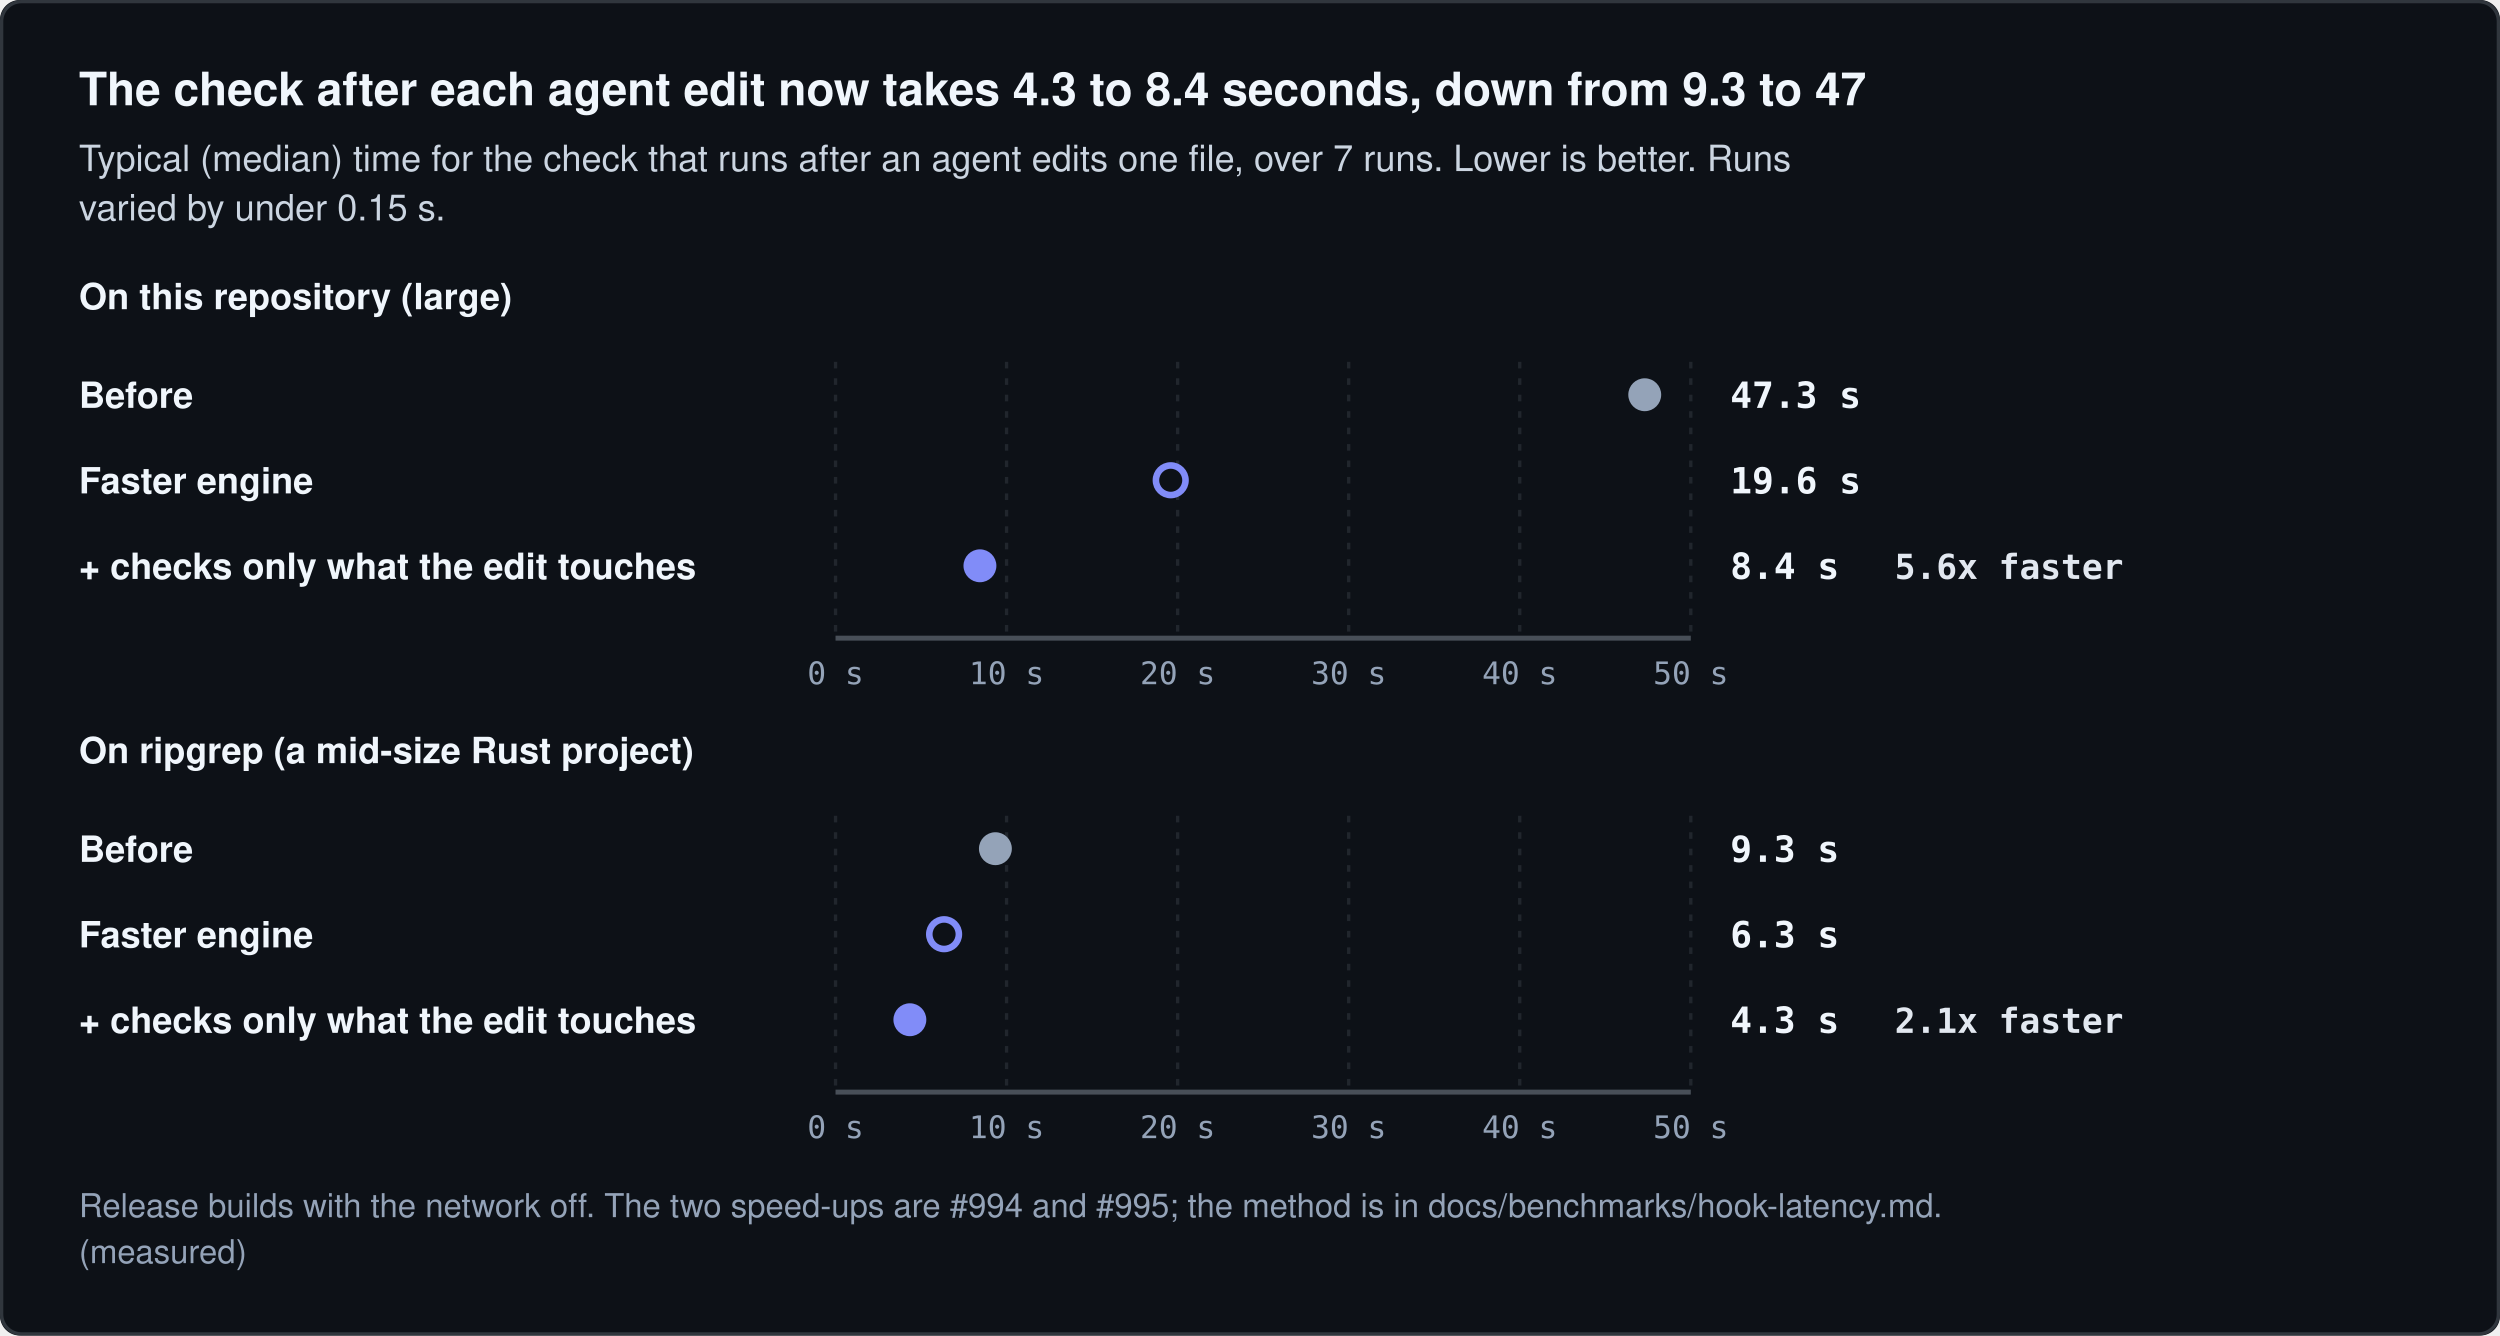
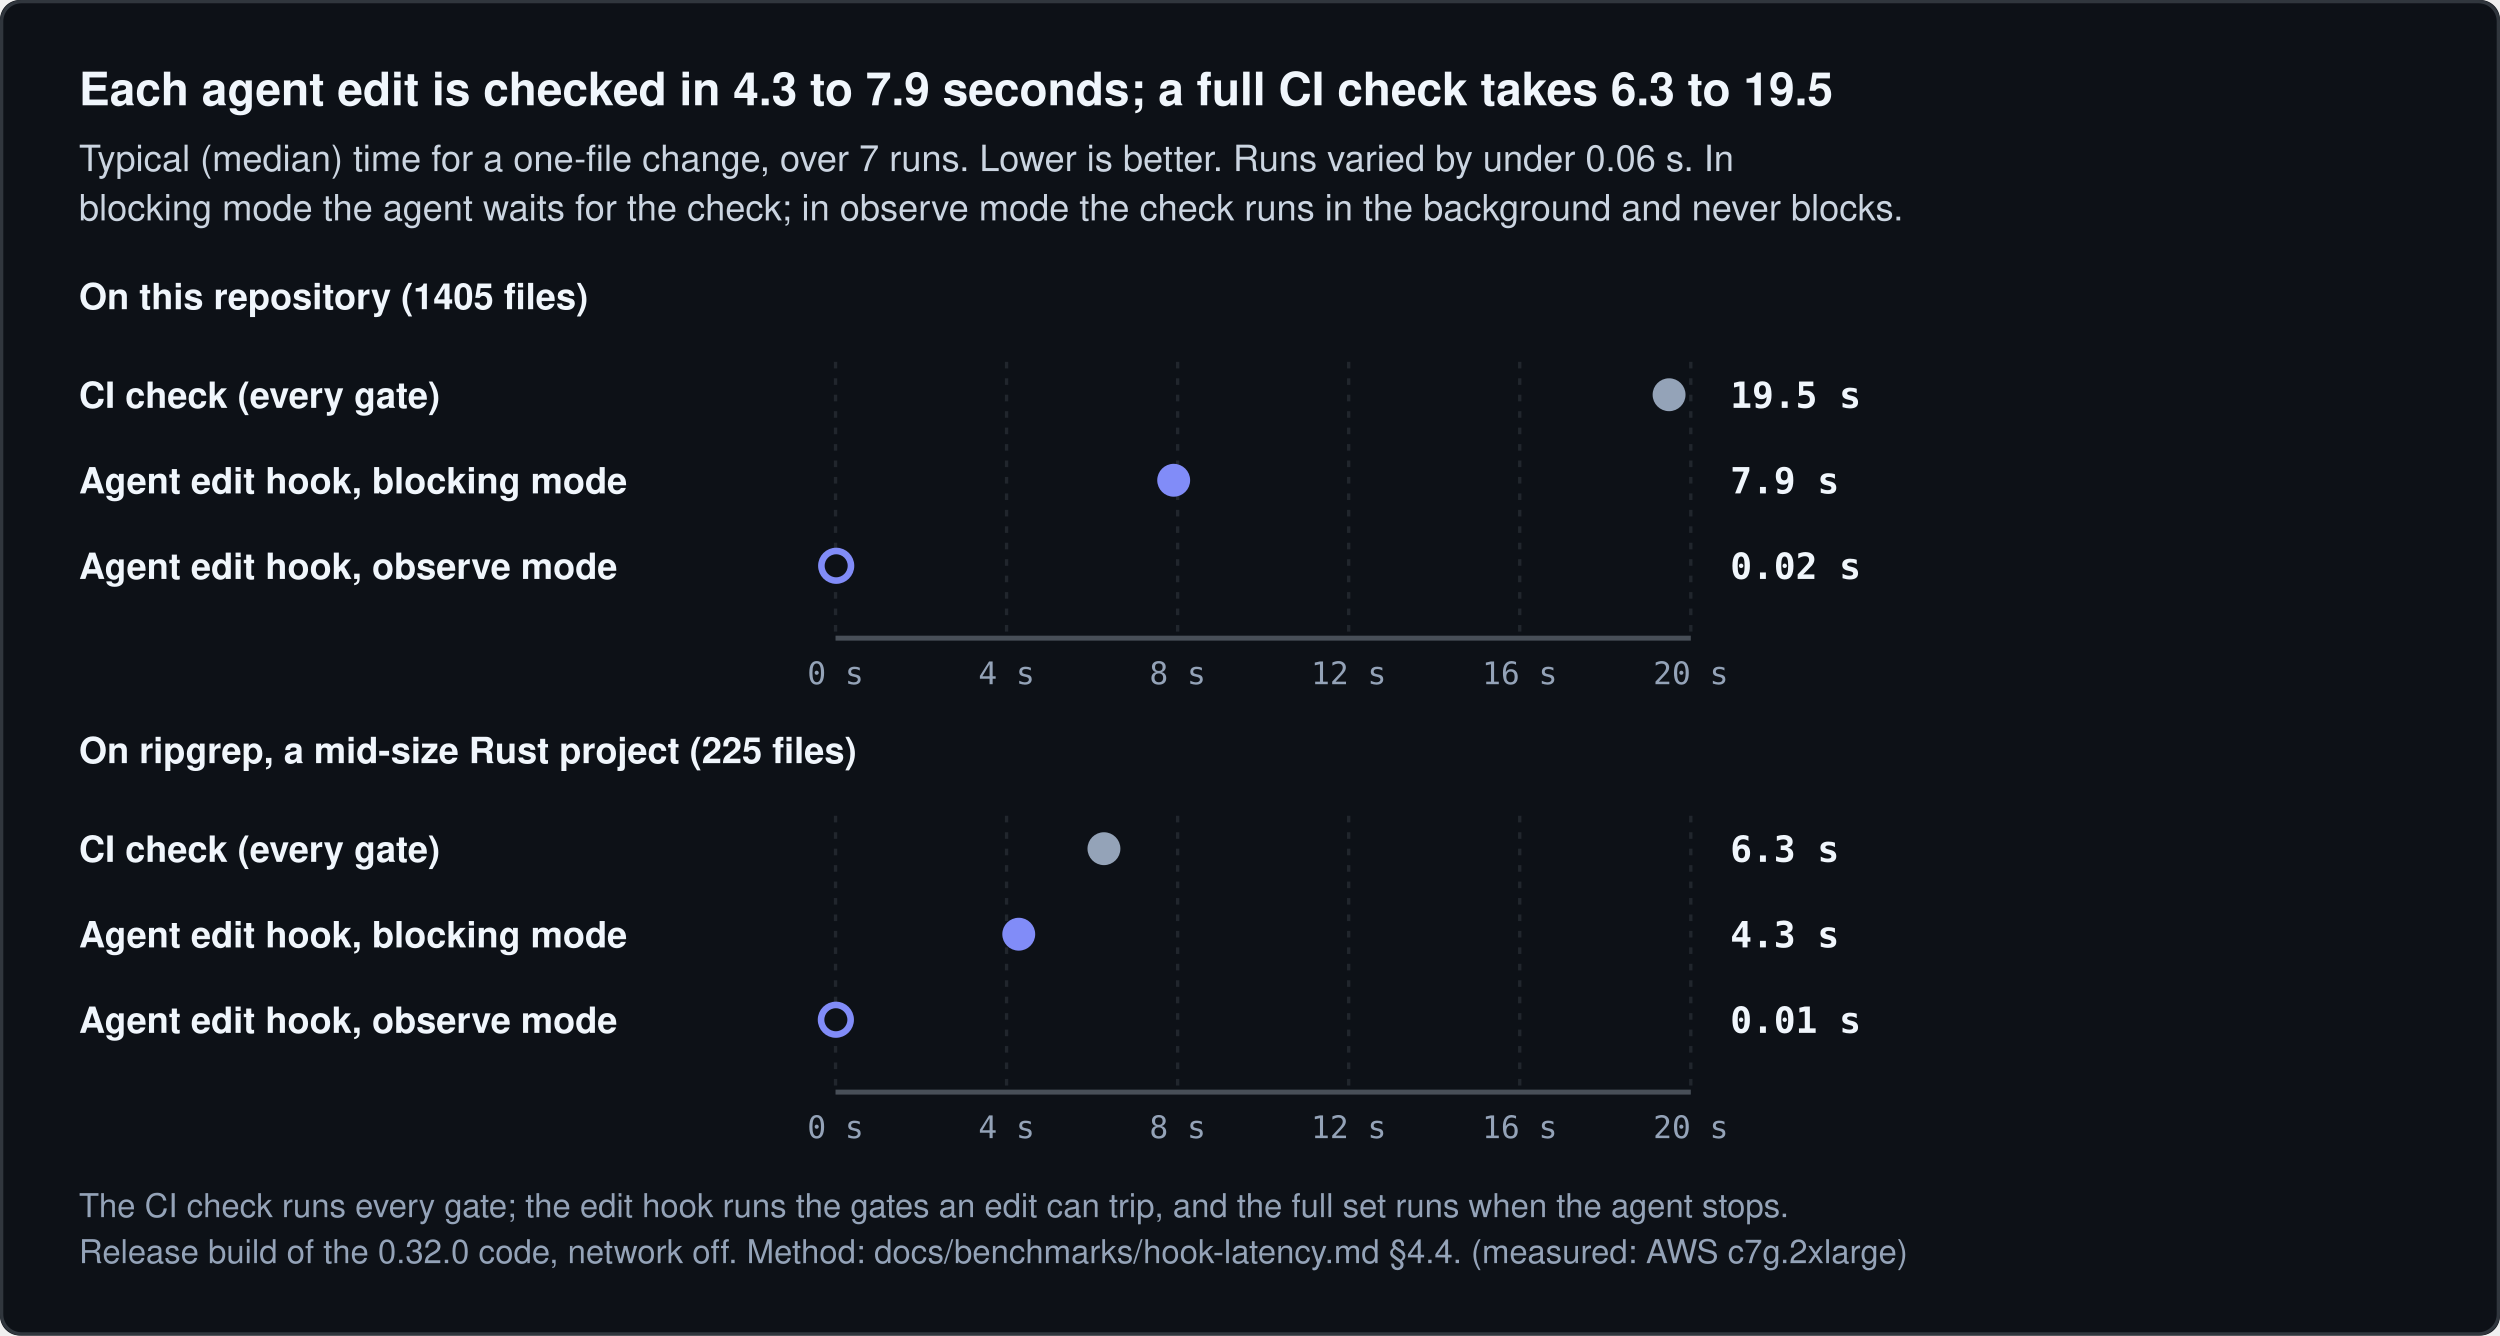
<svg xmlns="http://www.w3.org/2000/svg" role="img" viewBox="0 0 760 406" width="100%">
  <defs>
    <style>
.bg{fill:#fff} .border{stroke:#e2e8f0;fill:none} .grid{stroke:#f1f5f9;stroke-dasharray:2,3}
.axis{stroke:#cbd5e1;stroke-width:1.5px} .floor{stroke:#b45309;stroke-width:1.5px;stroke-dasharray:5,3}
.t-title{font-family:-apple-system, BlinkMacSystemFont, "Segoe UI", Helvetica, Arial, sans-serif;font-size:14px;font-weight:700;fill:#0f172a}
.t-sub{font-family:-apple-system, BlinkMacSystemFont, "Segoe UI", Helvetica, Arial, sans-serif;font-size:11px;font-weight:500;fill:#334155}
.t-note{font-family:-apple-system, BlinkMacSystemFont, "Segoe UI", Helvetica, Arial, sans-serif;font-size:10px;fill:#64748b}
.t-head{font-family:-apple-system, BlinkMacSystemFont, "Segoe UI", Helvetica, Arial, sans-serif;font-size:11px;font-weight:700;fill:#0f172a}
.t-row{font-family:-apple-system, BlinkMacSystemFont, "Segoe UI", Helvetica, Arial, sans-serif;font-size:11px;font-weight:600;fill:#0f172a}
.t-axis{font-family:ui-monospace, SFMono-Regular, Menlo, monospace;font-size:9.5px;fill:#64748b}
.t-val{font-family:ui-monospace, SFMono-Regular, Menlo, monospace;font-size:10.5px;font-weight:600;fill:#334155}
.t-big{font-family:ui-monospace, SFMono-Regular, Menlo, monospace;font-size:11px;font-weight:700;fill:#0f172a}
.t-floor{font-family:-apple-system, BlinkMacSystemFont, "Segoe UI", Helvetica, Arial, sans-serif;font-size:10px;font-weight:700;fill:#b45309}
.c-disc{fill:#4f46e5;stroke:#4f46e5} .c-base{fill:#64748b;stroke:#64748b}
.c-hollow{fill:#fff;stroke:#4f46e5;stroke-width:2px}
.ci{stroke-width:2.5px;stroke-linecap:round}
.bg{fill:#0d1117} .border{stroke:#30363d} .grid{stroke:#21262d} .axis{stroke:#484f58}
.t-title,.t-row,.t-head,.t-big{fill:#f0f6fc} .t-sub{fill:#cbd5e1} .t-note,.t-axis{fill:#94a3b8} .t-val{fill:#e2e8f0}
.floor{stroke:#f59e0b} .t-floor{fill:#fbbf24}
.c-disc{fill:#818cf8;stroke:#818cf8} .c-base{fill:#94a3b8;stroke:#94a3b8}
.c-hollow{fill:#0d1117;stroke:#818cf8}
</style>
  </defs>
  <rect class="bg" width="760" height="406" rx="6" />
  <rect class="border" x=".5" y=".5" width="759" height="405" rx="6" />
-   <text class="t-title" x="24" y="32">The check after each agent edit now takes 4.3 to 8.4 seconds, down from 9.3 to 47</text>
-   <text class="t-sub" x="24" y="52">Typical (median) time for the check that runs after an agent edits one file, over 7 runs. Lower is better. Runs</text>
-   <text class="t-sub" x="24" y="67">varied by under 0.15 s.</text>
-   <text class="t-head" x="24" y="94">On this repository (large)</text>
+   <text class="t-title" x="24" y="32">Each agent edit is checked in 4.3 to 7.9 seconds; a full CI check takes 6.3 to 19.5</text>
+   <text class="t-sub" x="24" y="52">Typical (median) time for a one-file change, over 7 runs. Lower is better. Runs varied by under 0.06 s. In</text>
+   <text class="t-sub" x="24" y="67">blocking mode the agent waits for the check; in observe mode the check runs in the background and never blocks.</text>
+   <text class="t-head" x="24" y="94">On this repository (1405 files)</text>
  <line class="grid" x1="254.0" y1="110" x2="254.0" y2="194" />
  <text class="t-axis" x="254.0" y="208" text-anchor="middle">0 s</text>
  <line class="grid" x1="306.0" y1="110" x2="306.0" y2="194" />
-   <text class="t-axis" x="306.0" y="208" text-anchor="middle">10 s</text>
+   <text class="t-axis" x="306.0" y="208" text-anchor="middle">4 s</text>
  <line class="grid" x1="358.0" y1="110" x2="358.0" y2="194" />
-   <text class="t-axis" x="358.0" y="208" text-anchor="middle">20 s</text>
+   <text class="t-axis" x="358.0" y="208" text-anchor="middle">8 s</text>
  <line class="grid" x1="410.0" y1="110" x2="410.0" y2="194" />
-   <text class="t-axis" x="410.0" y="208" text-anchor="middle">30 s</text>
+   <text class="t-axis" x="410.0" y="208" text-anchor="middle">12 s</text>
  <line class="grid" x1="462.0" y1="110" x2="462.0" y2="194" />
-   <text class="t-axis" x="462.0" y="208" text-anchor="middle">40 s</text>
+   <text class="t-axis" x="462.0" y="208" text-anchor="middle">16 s</text>
  <line class="grid" x1="514.0" y1="110" x2="514.0" y2="194" />
-   <text class="t-axis" x="514.0" y="208" text-anchor="middle">50 s</text>
+   <text class="t-axis" x="514.0" y="208" text-anchor="middle">20 s</text>
  <line class="axis" x1="254" y1="194" x2="514" y2="194" />
-   <text class="t-row" x="24" y="124">Before</text>
-   <line class="ci c-base" x1="499.7" y1="120" x2="500.2" y2="120" />
-   <circle class="c-base" cx="500.0" cy="120" r="4.5" />
-   <text class="t-big" x="526" y="124">47.3 s</text>
+   <text class="t-row" x="24" y="124">CI check (every gate)</text>
+   <line class="ci c-base" x1="507.1" y1="120" x2="507.8" y2="120" />
+   <circle class="c-base" cx="507.4" cy="120" r="4.5" />
+   <text class="t-big" x="526" y="124">19.5 s</text>
  <text class="t-val" x="576" y="124" />
-   <text class="t-row" x="24" y="150">Faster engine</text>
-   <line class="ci c-disc" x1="355.5" y1="146" x2="356.2" y2="146" />
-   <circle class="c-hollow" cx="355.9" cy="146" r="4.5" />
-   <text class="t-big" x="526" y="150">19.6 s</text>
+   <text class="t-row" x="24" y="150">Agent edit hook, blocking mode</text>
+   <line class="ci c-disc" x1="356.5" y1="146" x2="357.0" y2="146" />
+   <circle class="c-disc" cx="356.8" cy="146" r="4.5" />
+   <text class="t-big" x="526" y="150">7.9 s</text>
  <text class="t-val" x="576" y="150" />
-   <text class="t-row" x="24" y="176">+ checks only what the edit touches</text>
-   <line class="ci c-disc" x1="297.8" y1="172" x2="298.1" y2="172" />
-   <circle class="c-disc" cx="297.9" cy="172" r="4.5" />
-   <text class="t-big" x="526" y="176">8.4 s</text>
-   <text class="t-val" x="576" y="176">5.6x faster</text>
-   <text class="t-head" x="24" y="232">On ripgrep (a mid-size Rust project)</text>
+   <text class="t-row" x="24" y="176">Agent edit hook, observe mode</text>
+   <line class="ci c-disc" x1="254.2" y1="172" x2="254.3" y2="172" />
+   <circle class="c-hollow" cx="254.2" cy="172" r="4.5" />
+   <text class="t-big" x="526" y="176">0.02 s</text>
+   <text class="t-val" x="576" y="176" />
+   <text class="t-head" x="24" y="232">On ripgrep, a mid-size Rust project (225 files)</text>
  <line class="grid" x1="254.0" y1="248" x2="254.0" y2="332" />
  <text class="t-axis" x="254.0" y="346" text-anchor="middle">0 s</text>
  <line class="grid" x1="306.0" y1="248" x2="306.0" y2="332" />
-   <text class="t-axis" x="306.0" y="346" text-anchor="middle">10 s</text>
+   <text class="t-axis" x="306.0" y="346" text-anchor="middle">4 s</text>
  <line class="grid" x1="358.0" y1="248" x2="358.0" y2="332" />
-   <text class="t-axis" x="358.0" y="346" text-anchor="middle">20 s</text>
+   <text class="t-axis" x="358.0" y="346" text-anchor="middle">8 s</text>
  <line class="grid" x1="410.0" y1="248" x2="410.0" y2="332" />
-   <text class="t-axis" x="410.0" y="346" text-anchor="middle">30 s</text>
+   <text class="t-axis" x="410.0" y="346" text-anchor="middle">12 s</text>
  <line class="grid" x1="462.0" y1="248" x2="462.0" y2="332" />
-   <text class="t-axis" x="462.0" y="346" text-anchor="middle">40 s</text>
+   <text class="t-axis" x="462.0" y="346" text-anchor="middle">16 s</text>
  <line class="grid" x1="514.0" y1="248" x2="514.0" y2="332" />
-   <text class="t-axis" x="514.0" y="346" text-anchor="middle">50 s</text>
+   <text class="t-axis" x="514.0" y="346" text-anchor="middle">20 s</text>
  <line class="axis" x1="254" y1="332" x2="514" y2="332" />
-   <text class="t-row" x="24" y="262">Before</text>
-   <line class="ci c-base" x1="302.5" y1="258" x2="302.6" y2="258" />
-   <circle class="c-base" cx="302.6" cy="258" r="4.5" />
-   <text class="t-big" x="526" y="262">9.3 s</text>
+   <text class="t-row" x="24" y="262">CI check (every gate)</text>
+   <line class="ci c-base" x1="335.5" y1="258" x2="335.8" y2="258" />
+   <circle class="c-base" cx="335.6" cy="258" r="4.5" />
+   <text class="t-big" x="526" y="262">6.3 s</text>
  <text class="t-val" x="576" y="262" />
-   <text class="t-row" x="24" y="288">Faster engine</text>
-   <line class="ci c-disc" x1="286.9" y1="284" x2="287.1" y2="284" />
-   <circle class="c-hollow" cx="287.0" cy="284" r="4.5" />
-   <text class="t-big" x="526" y="288">6.3 s</text>
+   <text class="t-row" x="24" y="288">Agent edit hook, blocking mode</text>
+   <line class="ci c-disc" x1="309.7" y1="284" x2="309.8" y2="284" />
+   <circle class="c-disc" cx="309.7" cy="284" r="4.5" />
+   <text class="t-big" x="526" y="288">4.3 s</text>
  <text class="t-val" x="576" y="288" />
-   <text class="t-row" x="24" y="314">+ checks only what the edit touches</text>
-   <line class="ci c-disc" x1="276.5" y1="310" x2="276.6" y2="310" />
-   <circle class="c-disc" cx="276.6" cy="310" r="4.5" />
-   <text class="t-big" x="526" y="314">4.3 s</text>
-   <text class="t-val" x="576" y="314">2.1x faster</text>
-   <text class="t-note" x="24" y="370">Release builds with the network off. The two speed-ups are #994 and #995; the method is in docs/benchmarks/hook-latency.md.</text>
-   <text class="t-note" x="24" y="384">(measured)</text>
+   <text class="t-row" x="24" y="314">Agent edit hook, observe mode</text>
+   <line class="ci c-disc" x1="254.1" y1="310" x2="254.1" y2="310" />
+   <circle class="c-hollow" cx="254.1" cy="310" r="4.5" />
+   <text class="t-big" x="526" y="314">0.01 s</text>
+   <text class="t-val" x="576" y="314" />
+   <text class="t-note" x="24" y="370">The CI check runs every gate; the edit hook runs the gates an edit can trip, and the full set runs when the agent stops.</text>
+   <text class="t-note" x="24" y="384">Release build of the 0.32.0 code, network off. Method: docs/benchmarks/hook-latency.md §4.4. (measured: AWS c7g.2xlarge)</text>
</svg>
